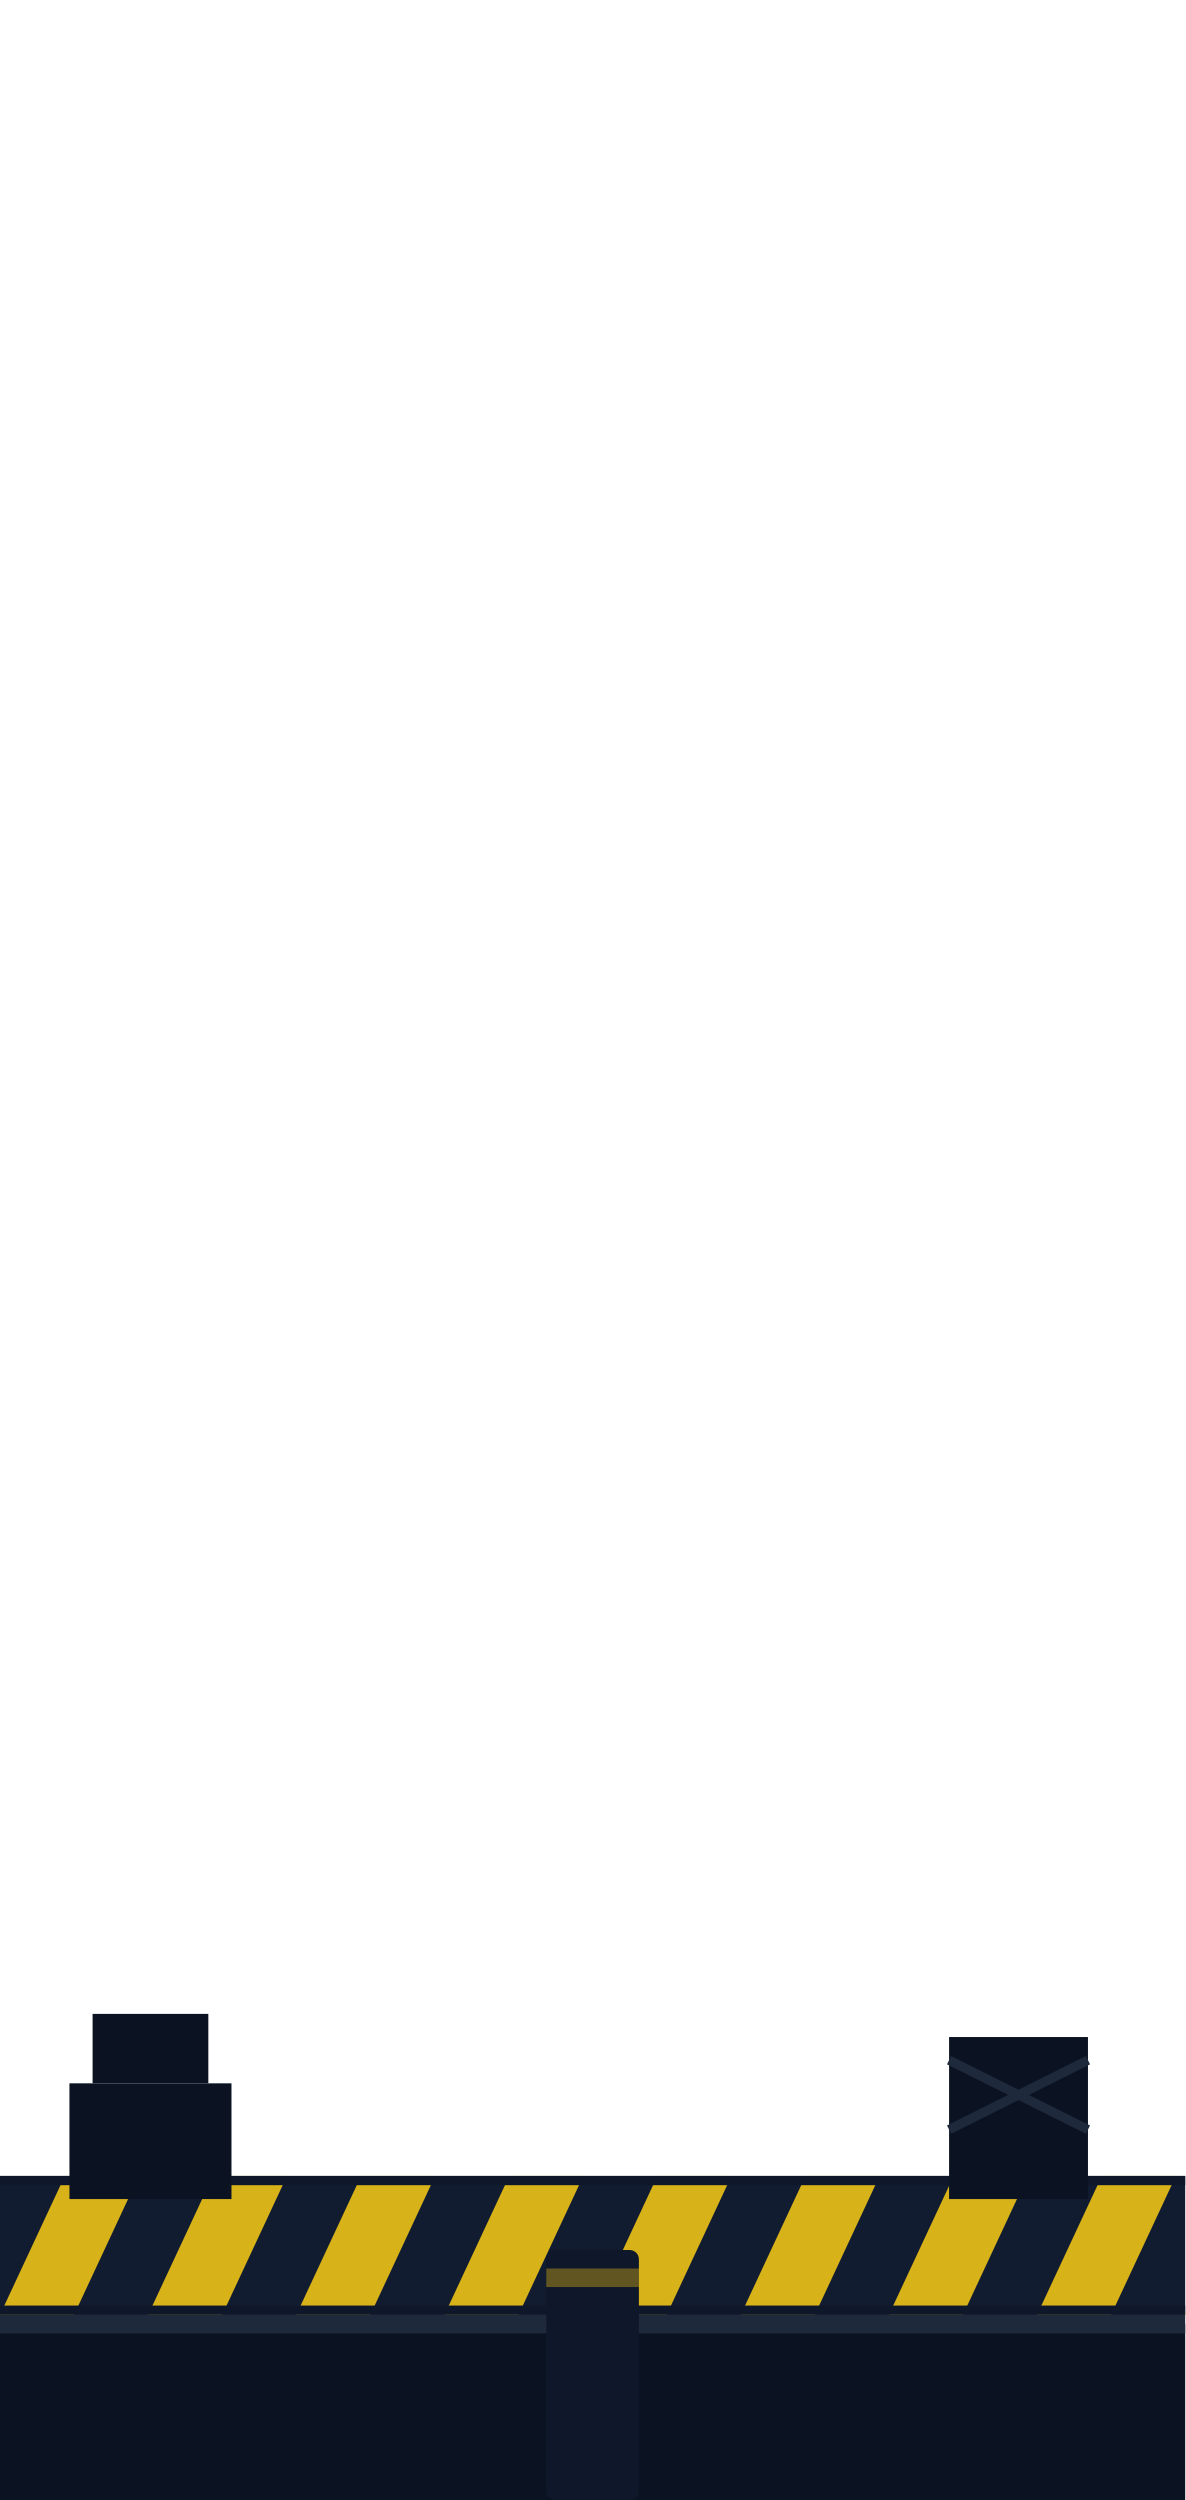
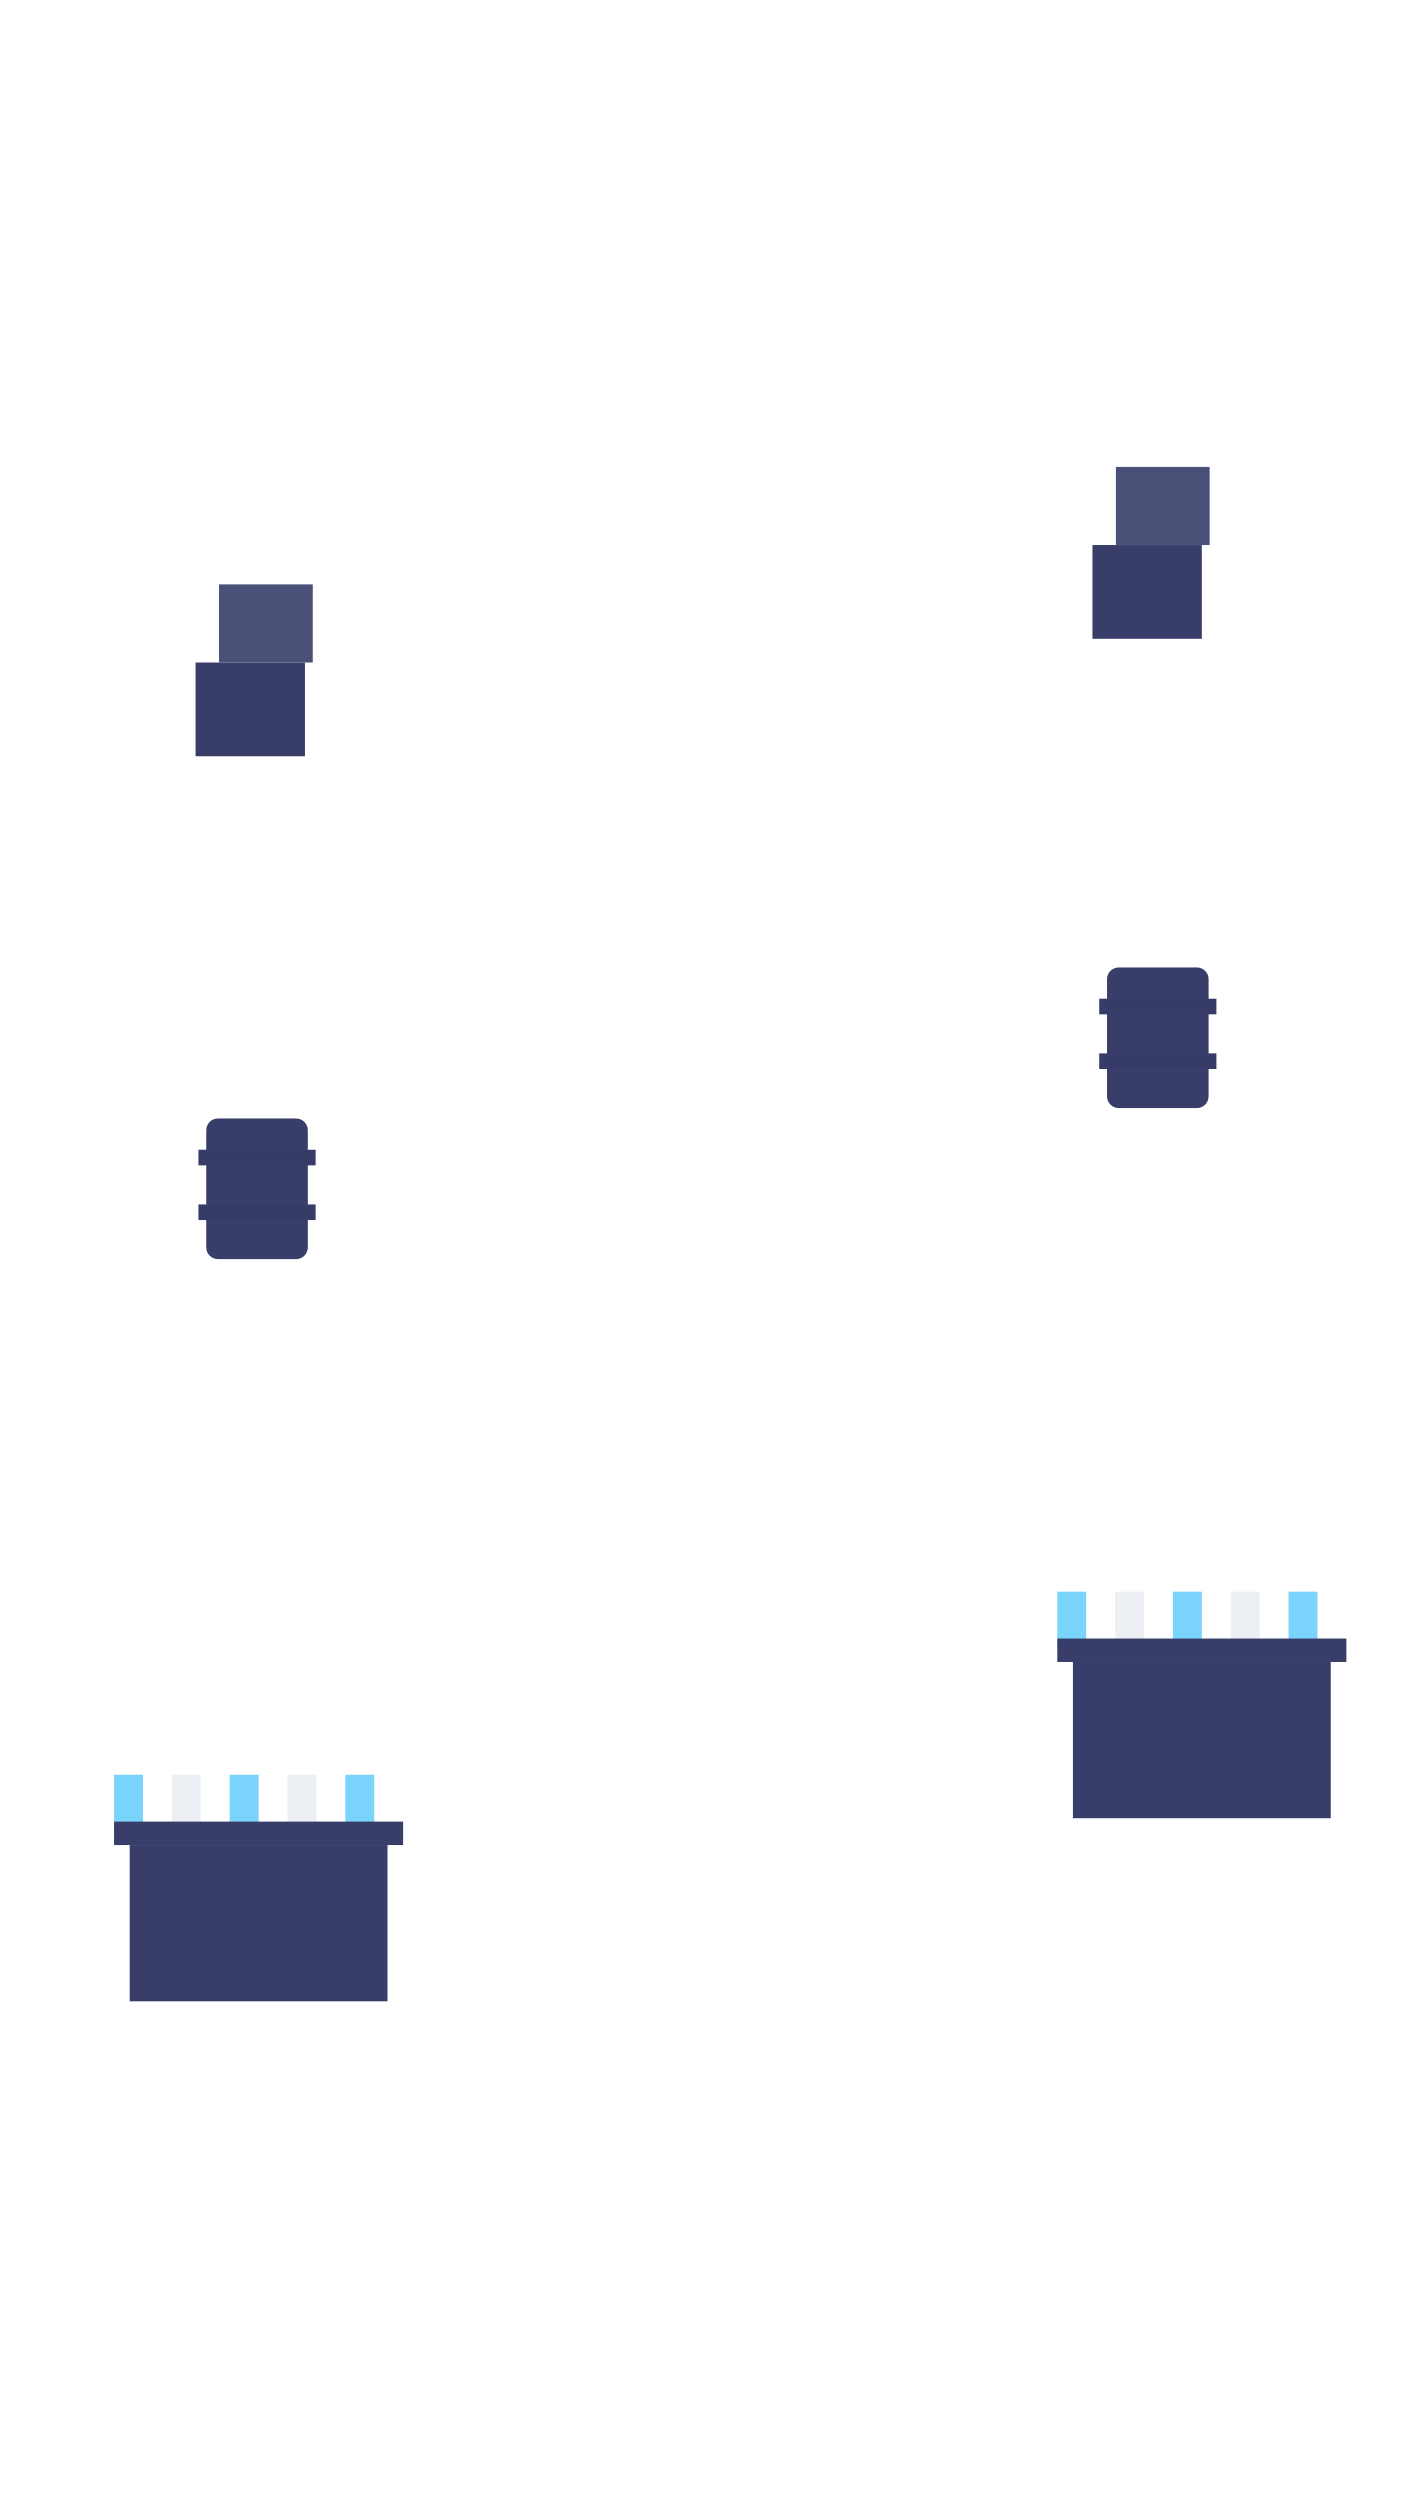
- <svg xmlns="http://www.w3.org/2000/svg" width="256" height="540" viewBox="0 0 256 540">
-   <rect x="0" y="502" width="256" height="38" fill="#0b1322" />
-   <rect x="0" y="500" width="256" height="4" fill="#1e293b" />
-   <rect x="0" y="470" width="256" height="30" fill="#111c30" />
-   <g fill="#facc15" opacity="0.85">
-     <path d="M-32 500 l16 0 l14 -30 l-16 0 z" />
-     <path d="M0   500 l16 0 l14 -30 l-16 0 z" />
-     <path d="M32  500 l16 0 l14 -30 l-16 0 z" />
-     <path d="M64  500 l16 0 l14 -30 l-16 0 z" />
-     <path d="M96  500 l16 0 l14 -30 l-16 0 z" />
-     <path d="M128 500 l16 0 l14 -30 l-16 0 z" />
-     <path d="M160 500 l16 0 l14 -30 l-16 0 z" />
-     <path d="M192 500 l16 0 l14 -30 l-16 0 z" />
-     <path d="M224 500 l16 0 l14 -30 l-16 0 z" />
-     <path d="M256 500 l16 0 l14 -30 l-16 0 z" />
+ <svg xmlns="http://www.w3.org/2000/svg" width="540" height="960" viewBox="0 0 540 960">
+   <g transform="translate(96.1 290.4) scale(1.5) translate(-96.1 -290.4)" opacity="0.95">
+     <g fill="#2e3363">
+       <rect x="82.1" y="266.4" width="28" height="24" />
+       <rect x="88.1" y="246.4" width="24" height="20" opacity="0.9" />
+     </g>
  </g>
-   <rect x="0" y="470" width="256" height="2" fill="#0f172a" />
-   <rect x="0" y="498" width="256" height="2" fill="#0f172a" />
-   <g fill="#0f172a">
-     <rect x="118" y="486" width="20" height="54" rx="2" />
+   <g transform="translate(98.7 483.5) scale(1.5) translate(-98.7 -483.5)" opacity="0.95">
+     <g>
+       <rect x="85.7" y="447.5" width="26" height="36" rx="3" fill="#2e3363" />
+       <rect x="83.7" y="455.5" width="30" height="4" fill="#2d3160" />
+       <rect x="83.7" y="469.5" width="30" height="4" fill="#2d3160" />
+     </g>
  </g>
-   <rect x="118" y="490" width="20" height="4" fill="#facc15" opacity="0.35" />
-   <g fill="#0b1322">
-     <rect x="15" y="450" width="35" height="25" />
-     <rect x="20" y="435" width="25" height="15" />
-     <rect x="205" y="440" width="30" height="35" />
-     <path d="M205 445 L 235 460" stroke="#1e293b" stroke-width="2" />
-     <path d="M205 460 L 235 445" stroke="#1e293b" stroke-width="2" />
+   <g transform="translate(99.3 768.5) scale(1.5) translate(-99.3 -768.5)" opacity="0.95">
+     <rect x="66.3" y="728.5" width="66" height="40" fill="#2e3363" />
+     <rect x="62.3" y="710.5" width="7.4" height="14" fill="#38bdf8" opacity="0.7" />
+     <rect x="77.1" y="710.5" width="7.4" height="14" fill="#e2e8f0" opacity="0.7" />
+     <rect x="91.9" y="710.5" width="7.4" height="14" fill="#38bdf8" opacity="0.7" />
+     <rect x="106.7" y="710.5" width="7.4" height="14" fill="#e2e8f0" opacity="0.7" />
+     <rect x="121.5" y="710.5" width="7.4" height="14" fill="#38bdf8" opacity="0.7" />
+     <rect x="62.3" y="722.5" width="74" height="6" fill="#2e3363" />
+   </g>
+   <g transform="translate(440.5 245.3) scale(1.5) translate(-440.5 -245.3)" opacity="0.95">
+     <g fill="#2e3363">
+       <rect x="426.5" y="221.3" width="28" height="24" />
+       <rect x="432.5" y="201.3" width="24" height="20" opacity="0.9" />
+     </g>
+   </g>
+   <g transform="translate(444.6 425.5) scale(1.5) translate(-444.6 -425.5)" opacity="0.95">
+     <g>
+       <rect x="431.6" y="389.5" width="26" height="36" rx="3" fill="#2e3363" />
+       <rect x="429.6" y="397.5" width="30" height="4" fill="#2d3160" />
+       <rect x="429.6" y="411.5" width="30" height="4" fill="#2d3160" />
+     </g>
+   </g>
+   <g transform="translate(461.5 698.2) scale(1.5) translate(-461.5 -698.2)" opacity="0.95">
+     <rect x="428.5" y="658.2" width="66" height="40" fill="#2e3363" />
+     <rect x="424.5" y="640.2" width="7.4" height="14" fill="#38bdf8" opacity="0.7" />
+     <rect x="439.3" y="640.2" width="7.4" height="14" fill="#e2e8f0" opacity="0.7" />
+     <rect x="454.1" y="640.2" width="7.4" height="14" fill="#38bdf8" opacity="0.7" />
+     <rect x="468.9" y="640.2" width="7.4" height="14" fill="#e2e8f0" opacity="0.7" />
+     <rect x="483.7" y="640.2" width="7.4" height="14" fill="#38bdf8" opacity="0.7" />
+     <rect x="424.5" y="652.2" width="74" height="6" fill="#2e3363" />
  </g>
</svg>
